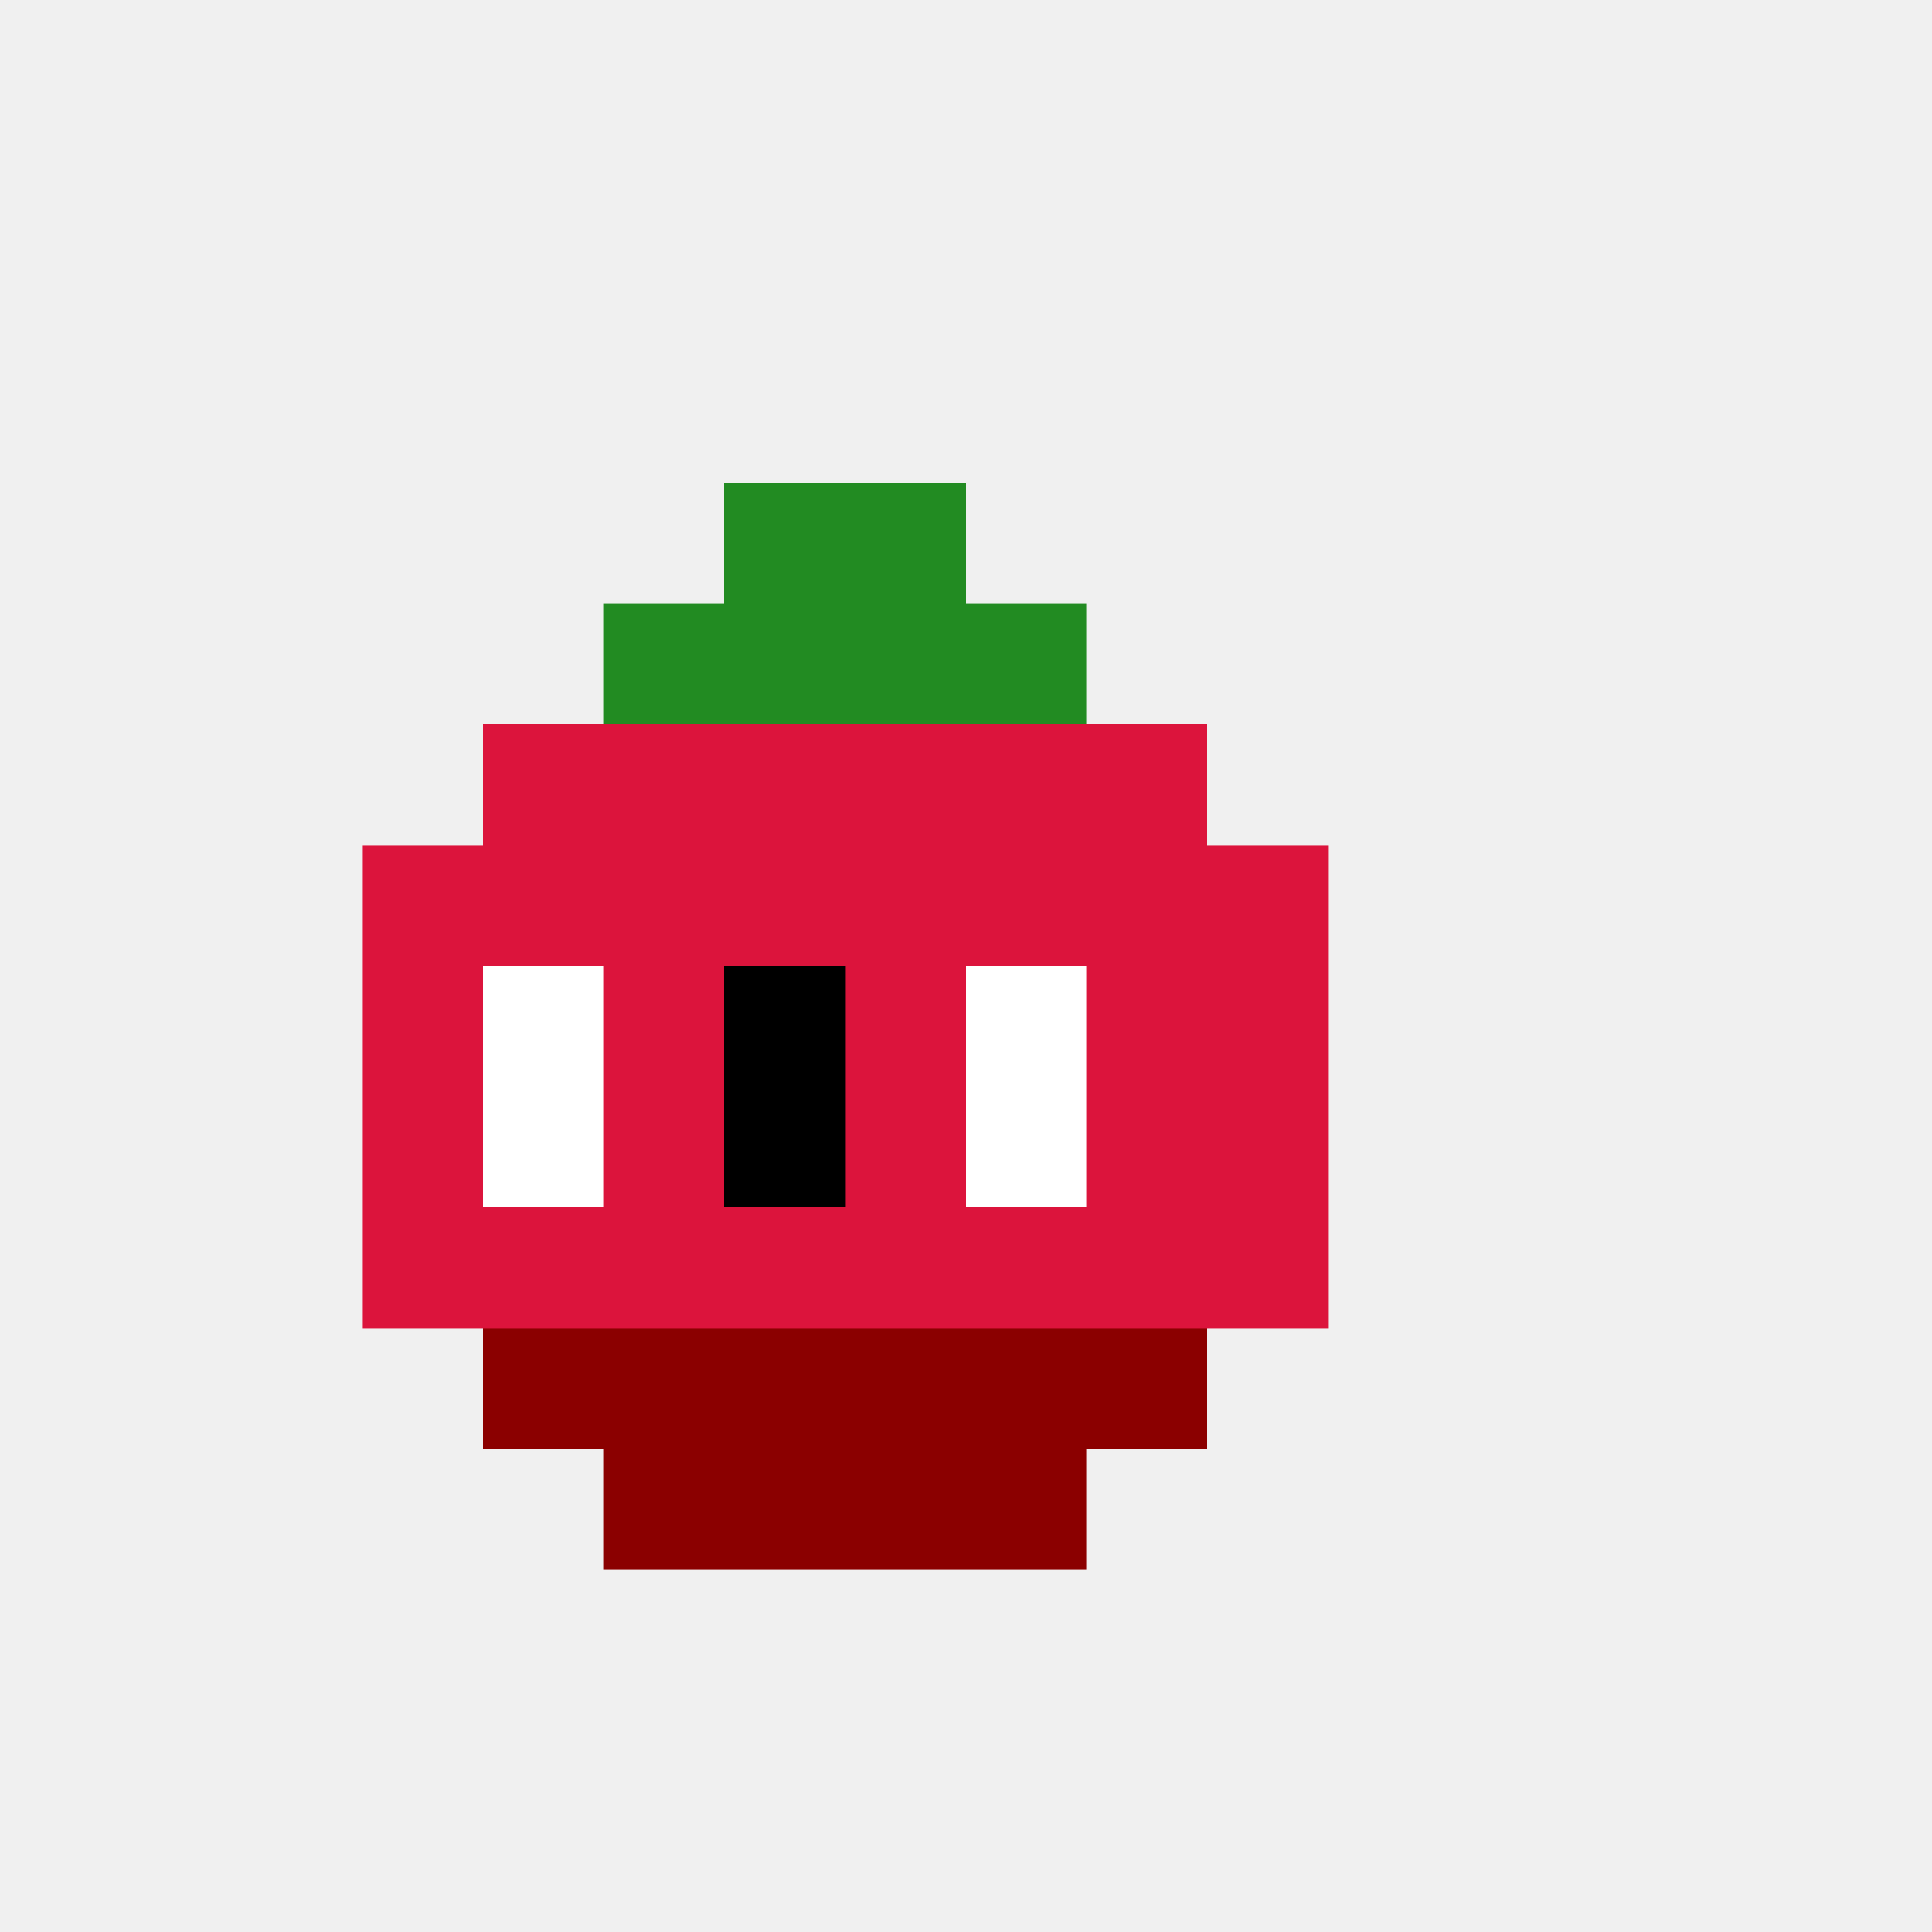
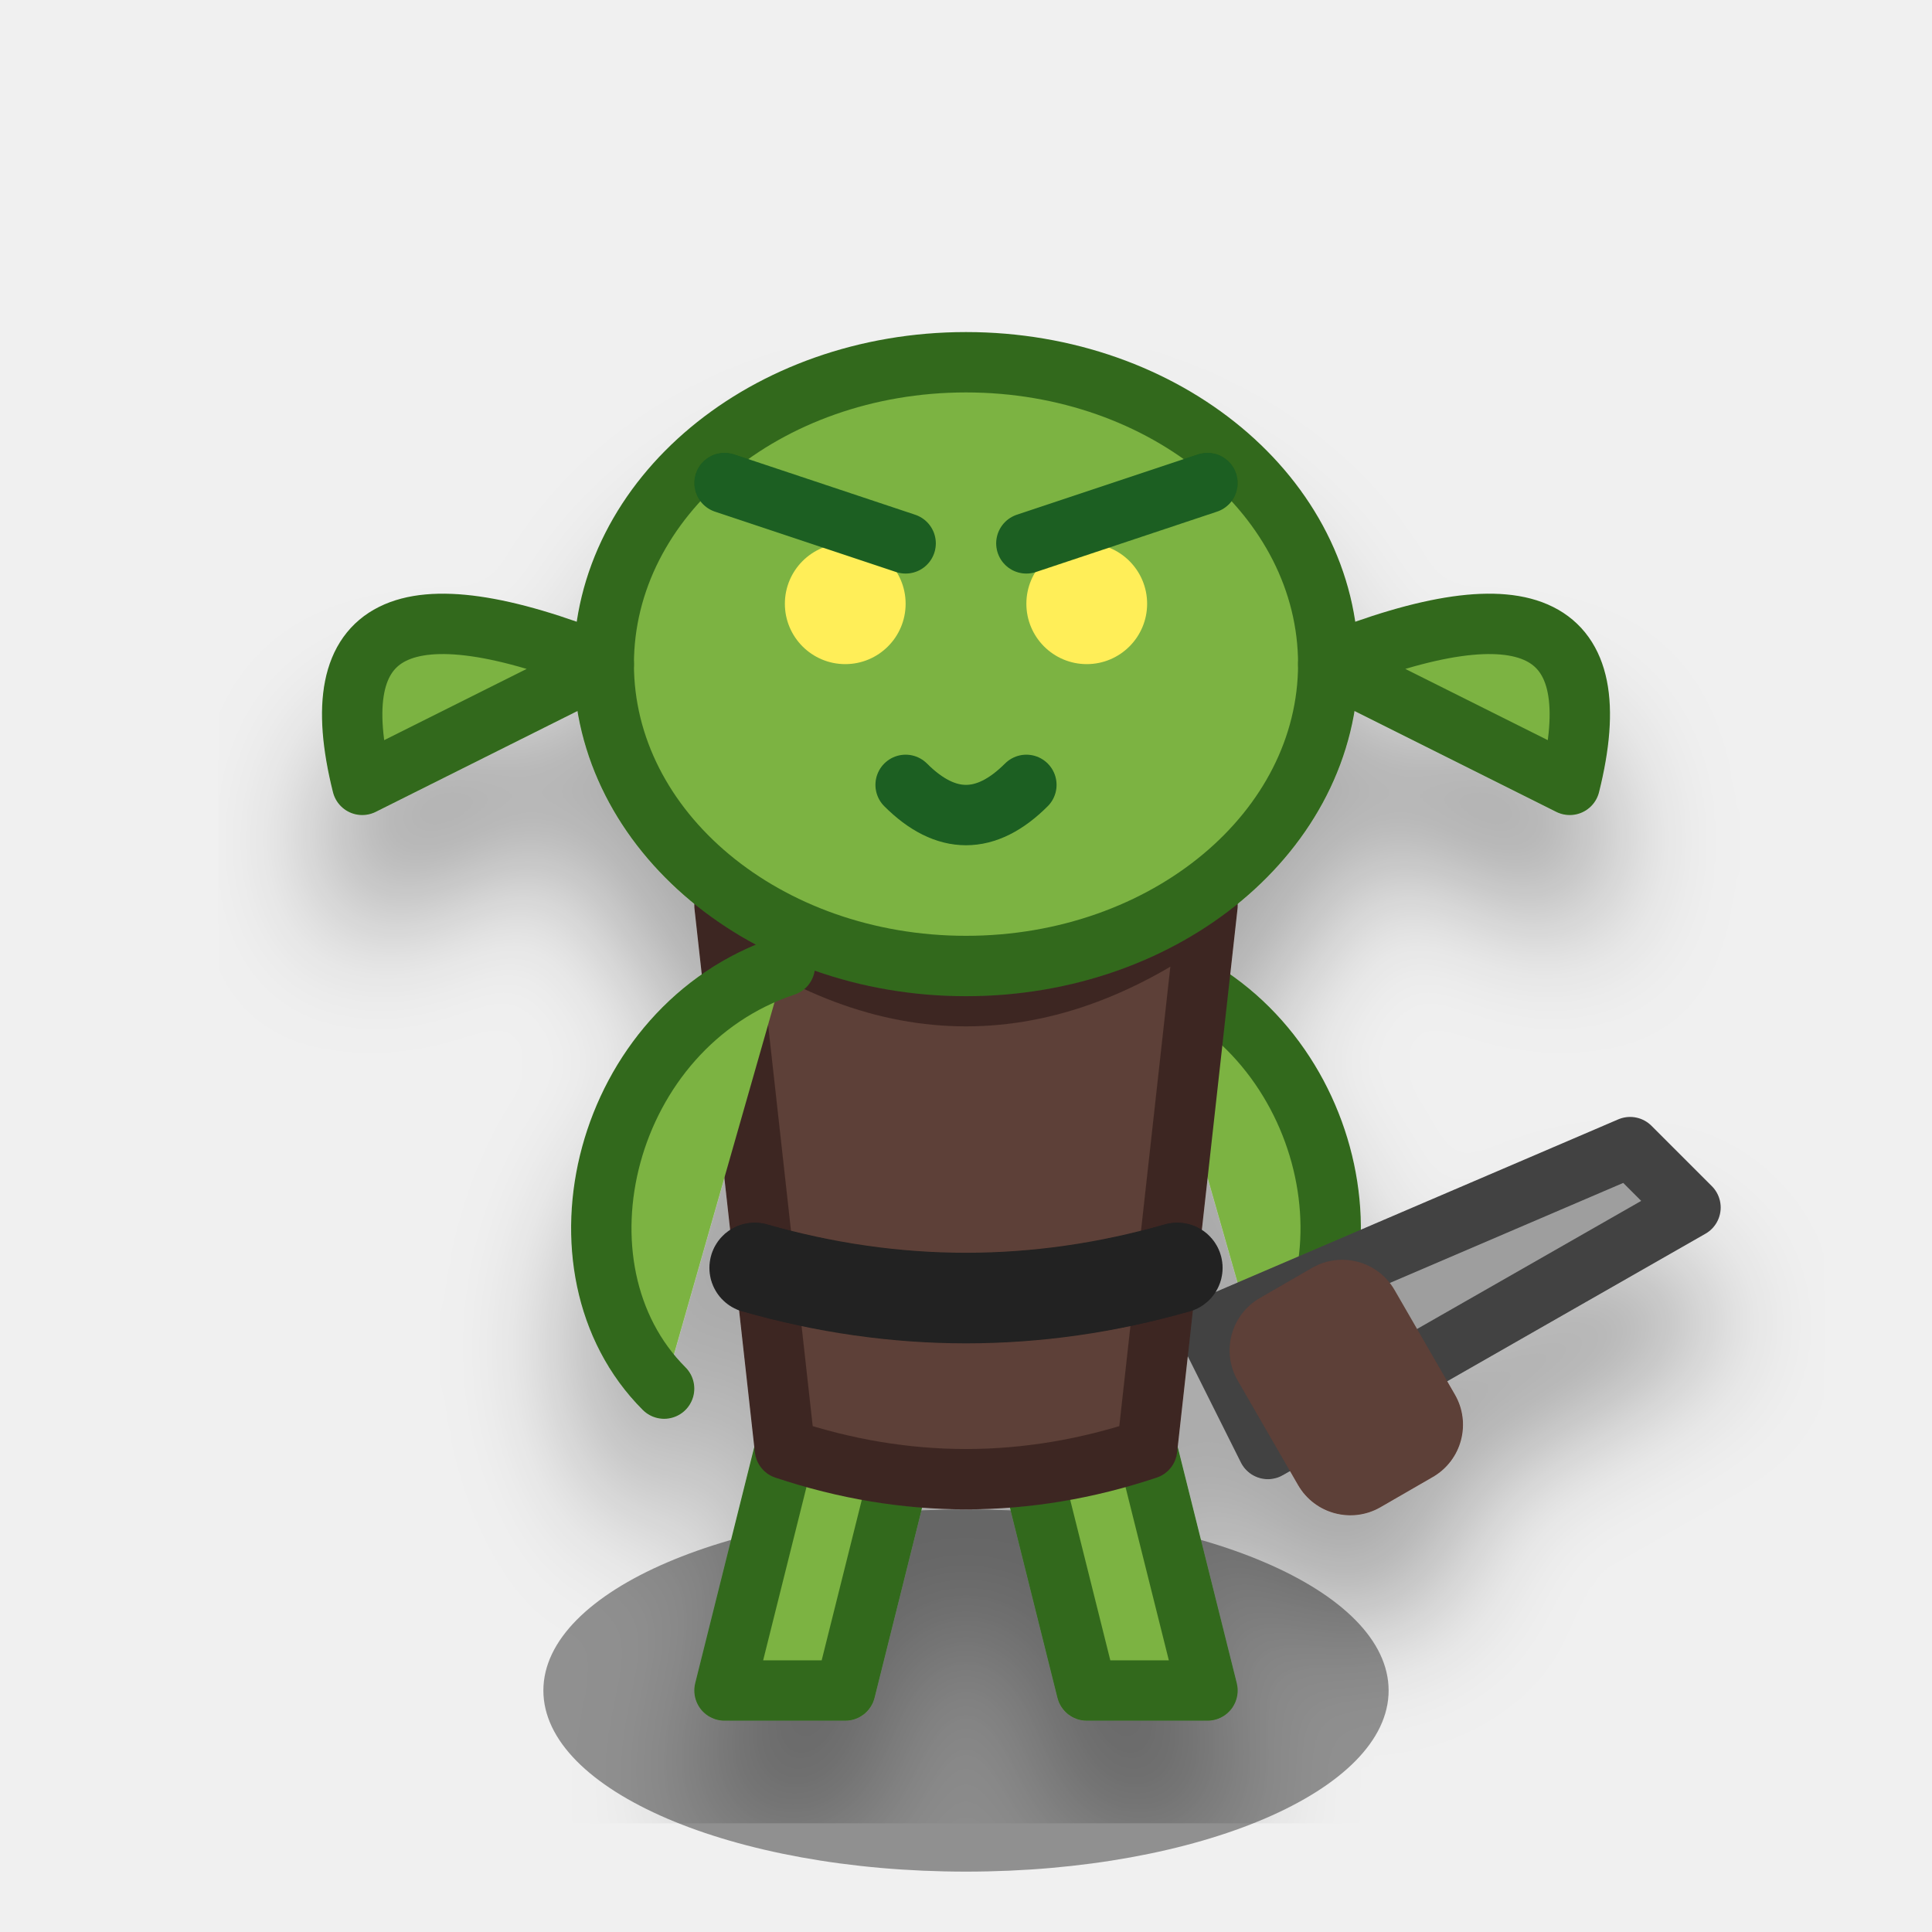
- <svg xmlns="http://www.w3.org/2000/svg" width="16" height="16" viewBox="0 0 16 16" shape-rendering="crispEdges">
-   <rect x="6" y="4" width="1" height="1" fill="#228B22" />
-   <rect x="7" y="4" width="1" height="1" fill="#228B22" />
-   <rect x="5" y="5" width="1" height="1" fill="#228B22" />
-   <rect x="6" y="5" width="1" height="1" fill="#228B22" />
-   <rect x="7" y="5" width="1" height="1" fill="#228B22" />
-   <rect x="8" y="5" width="1" height="1" fill="#228B22" />
-   <rect x="4" y="6" width="1" height="1" fill="#DC143C" />
-   <rect x="5" y="6" width="1" height="1" fill="#DC143C" />
-   <rect x="6" y="6" width="1" height="1" fill="#DC143C" />
-   <rect x="7" y="6" width="1" height="1" fill="#DC143C" />
-   <rect x="8" y="6" width="1" height="1" fill="#DC143C" />
-   <rect x="9" y="6" width="1" height="1" fill="#DC143C" />
-   <rect x="3" y="7" width="1" height="1" fill="#DC143C" />
-   <rect x="4" y="7" width="1" height="1" fill="#DC143C" />
-   <rect x="5" y="7" width="1" height="1" fill="#DC143C" />
-   <rect x="6" y="7" width="1" height="1" fill="#DC143C" />
-   <rect x="7" y="7" width="1" height="1" fill="#DC143C" />
-   <rect x="8" y="7" width="1" height="1" fill="#DC143C" />
-   <rect x="9" y="7" width="1" height="1" fill="#DC143C" />
-   <rect x="10" y="7" width="1" height="1" fill="#DC143C" />
-   <rect x="3" y="8" width="1" height="1" fill="#DC143C" />
-   <rect x="4" y="8" width="1" height="1" fill="#FFFFFF" />
-   <rect x="5" y="8" width="1" height="1" fill="#DC143C" />
-   <rect x="6" y="8" width="1" height="1" fill="#000000" />
-   <rect x="7" y="8" width="1" height="1" fill="#DC143C" />
-   <rect x="8" y="8" width="1" height="1" fill="#FFFFFF" />
-   <rect x="9" y="8" width="1" height="1" fill="#DC143C" />
-   <rect x="10" y="8" width="1" height="1" fill="#DC143C" />
-   <rect x="3" y="9" width="1" height="1" fill="#DC143C" />
-   <rect x="4" y="9" width="1" height="1" fill="#FFFFFF" />
-   <rect x="5" y="9" width="1" height="1" fill="#DC143C" />
-   <rect x="6" y="9" width="1" height="1" fill="#000000" />
-   <rect x="7" y="9" width="1" height="1" fill="#DC143C" />
-   <rect x="8" y="9" width="1" height="1" fill="#FFFFFF" />
-   <rect x="9" y="9" width="1" height="1" fill="#DC143C" />
-   <rect x="10" y="9" width="1" height="1" fill="#DC143C" />
-   <rect x="3" y="10" width="1" height="1" fill="#DC143C" />
-   <rect x="4" y="10" width="1" height="1" fill="#DC143C" />
-   <rect x="5" y="10" width="1" height="1" fill="#DC143C" />
-   <rect x="6" y="10" width="1" height="1" fill="#DC143C" />
-   <rect x="7" y="10" width="1" height="1" fill="#DC143C" />
-   <rect x="8" y="10" width="1" height="1" fill="#DC143C" />
-   <rect x="9" y="10" width="1" height="1" fill="#DC143C" />
-   <rect x="10" y="10" width="1" height="1" fill="#DC143C" />
-   <rect x="4" y="11" width="1" height="1" fill="#8B0000" />
-   <rect x="5" y="11" width="1" height="1" fill="#8B0000" />
-   <rect x="6" y="11" width="1" height="1" fill="#8B0000" />
-   <rect x="7" y="11" width="1" height="1" fill="#8B0000" />
-   <rect x="8" y="11" width="1" height="1" fill="#8B0000" />
-   <rect x="9" y="11" width="1" height="1" fill="#8B0000" />
-   <rect x="5" y="12" width="1" height="1" fill="#8B0000" />
-   <rect x="6" y="12" width="1" height="1" fill="#8B0000" />
-   <rect x="7" y="12" width="1" height="1" fill="#8B0000" />
-   <rect x="8" y="12" width="1" height="1" fill="#8B0000" />
+ <svg xmlns="http://www.w3.org/2000/svg" viewBox="0 0 64 64" width="64" height="64">
+   <defs>
+     <filter id="shadow">
+       <feDropShadow dx="0" dy="4" stdDeviation="2" flood-opacity="0.3" />
+     </filter>
+   </defs>
+   <ellipse cx="32" cy="56" rx="14" ry="6" fill="rgba(0,0,0,0.4)" />
+   <g filter="url(#shadow)">
+     <path d="M 38 32 C 44 34, 46 42, 42 46" fill="#7CB342" stroke="#33691E" stroke-width="2" stroke-linecap="round" />
+     <path d="M 40 44 L 54 38 L 56 40 L 42 48 Z" fill="#9E9E9E" stroke="#424242" stroke-width="2" stroke-linejoin="round" />
+     <rect x="40" y="44" width="6" height="8" rx="2" fill="#5D4037" transform="rotate(-30 40 44)" />
+     <path d="M 26 48 L 24 56 L 28 56 L 30 48 Z" fill="#7CB342" stroke="#33691E" stroke-width="2" stroke-linejoin="round" />
+     <path d="M 38 48 L 40 56 L 36 56 L 34 48 Z" fill="#7CB342" stroke="#33691E" stroke-width="2" stroke-linejoin="round" />
+     <path d="M 24 30 Q 32 36 40 30 L 38 48 Q 32 50 26 48 Z" fill="#5D4037" stroke="#3E2723" stroke-width="2" stroke-linejoin="round" />
+     <path d="M 25 42 Q 32 44 39 42" fill="none" stroke="#212121" stroke-width="3" stroke-linecap="round" />
+     <path d="M 26 32 C 20 34, 18 42, 22 46" fill="#7CB342" stroke="#33691E" stroke-width="2" stroke-linecap="round" />
+     <ellipse cx="32" cy="22" rx="12" ry="10" fill="#7CB342" stroke="#33691E" stroke-width="2" />
+     <path d="M 20 22 Q 10 18 12 26 Z" fill="#7CB342" stroke="#33691E" stroke-width="2" stroke-linejoin="round" />
+     <path d="M 44 22 Q 54 18 52 26 Z" fill="#7CB342" stroke="#33691E" stroke-width="2" stroke-linejoin="round" />
+     <circle cx="28" cy="20" r="2" fill="#FFEE58" />
+     <circle cx="36" cy="20" r="2" fill="#FFEE58" />
+     <path d="M 24 16 L 30 18" stroke="#1B5E20" stroke-width="2" stroke-linecap="round" />
+     <path d="M 40 16 L 34 18" stroke="#1B5E20" stroke-width="2" stroke-linecap="round" />
+     <path d="M 30 26 Q 32 28 34 26" fill="none" stroke="#1B5E20" stroke-width="2" stroke-linecap="round" />
+   </g>
</svg>
